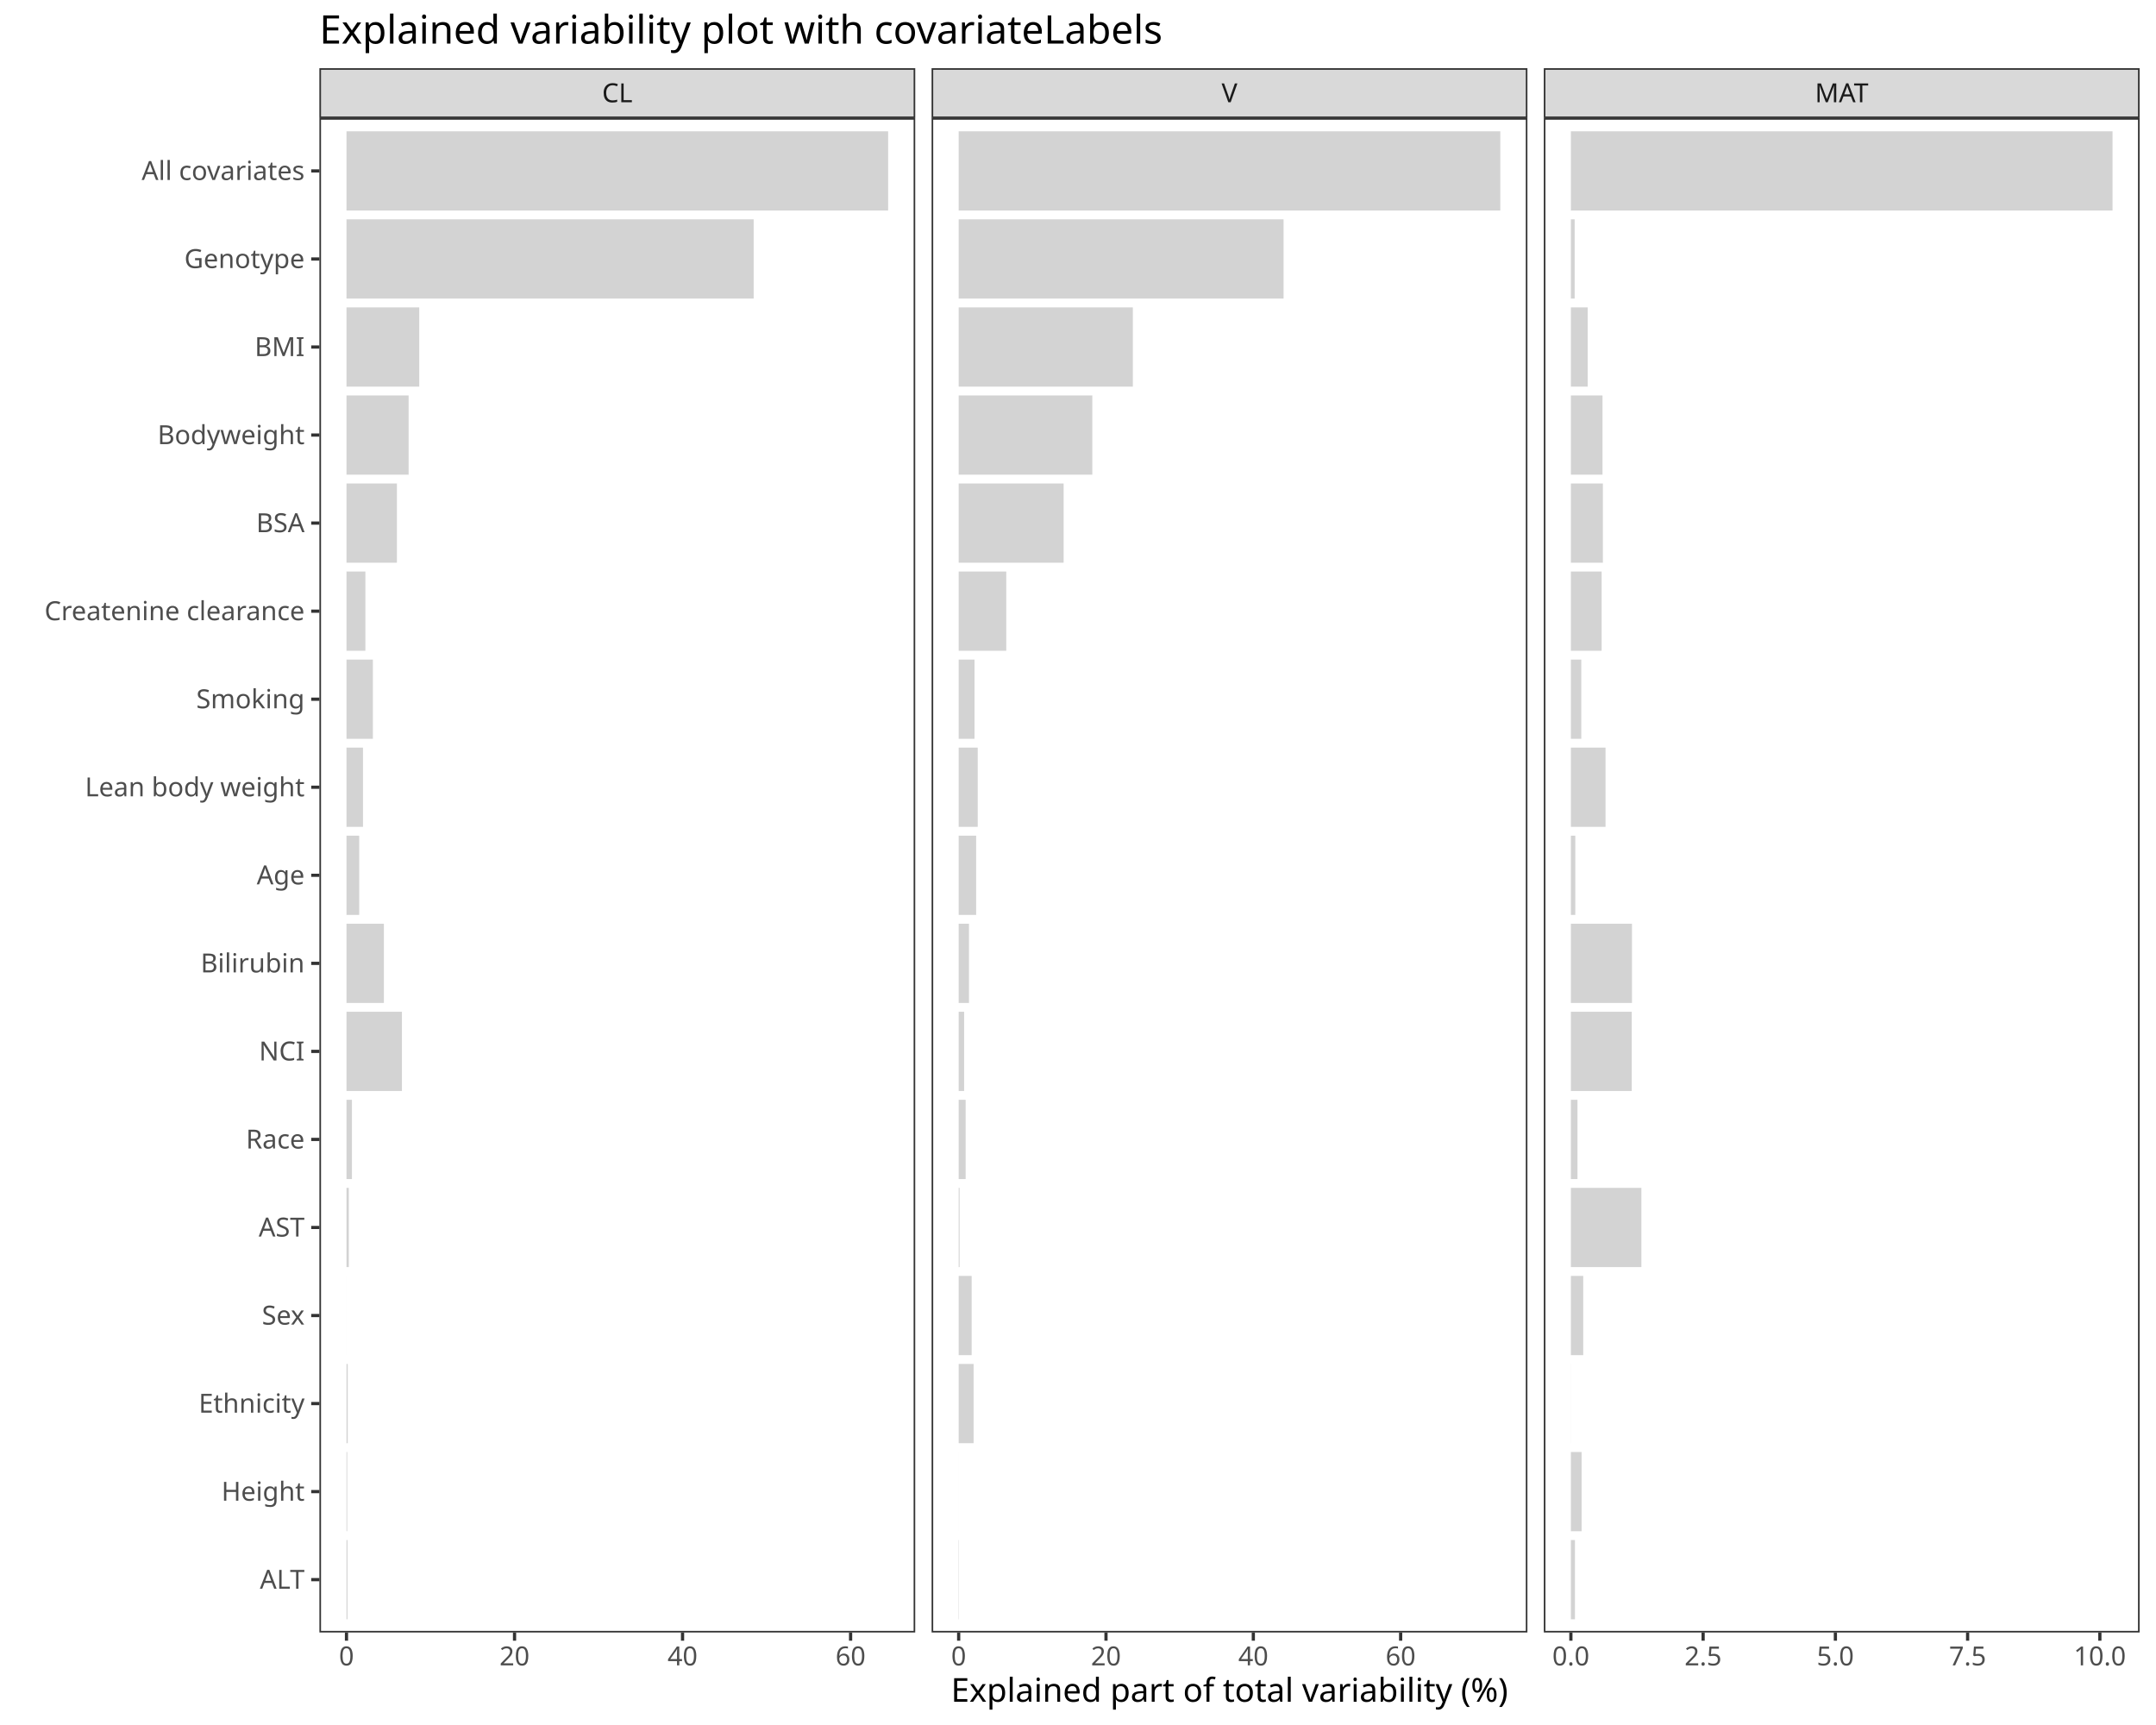
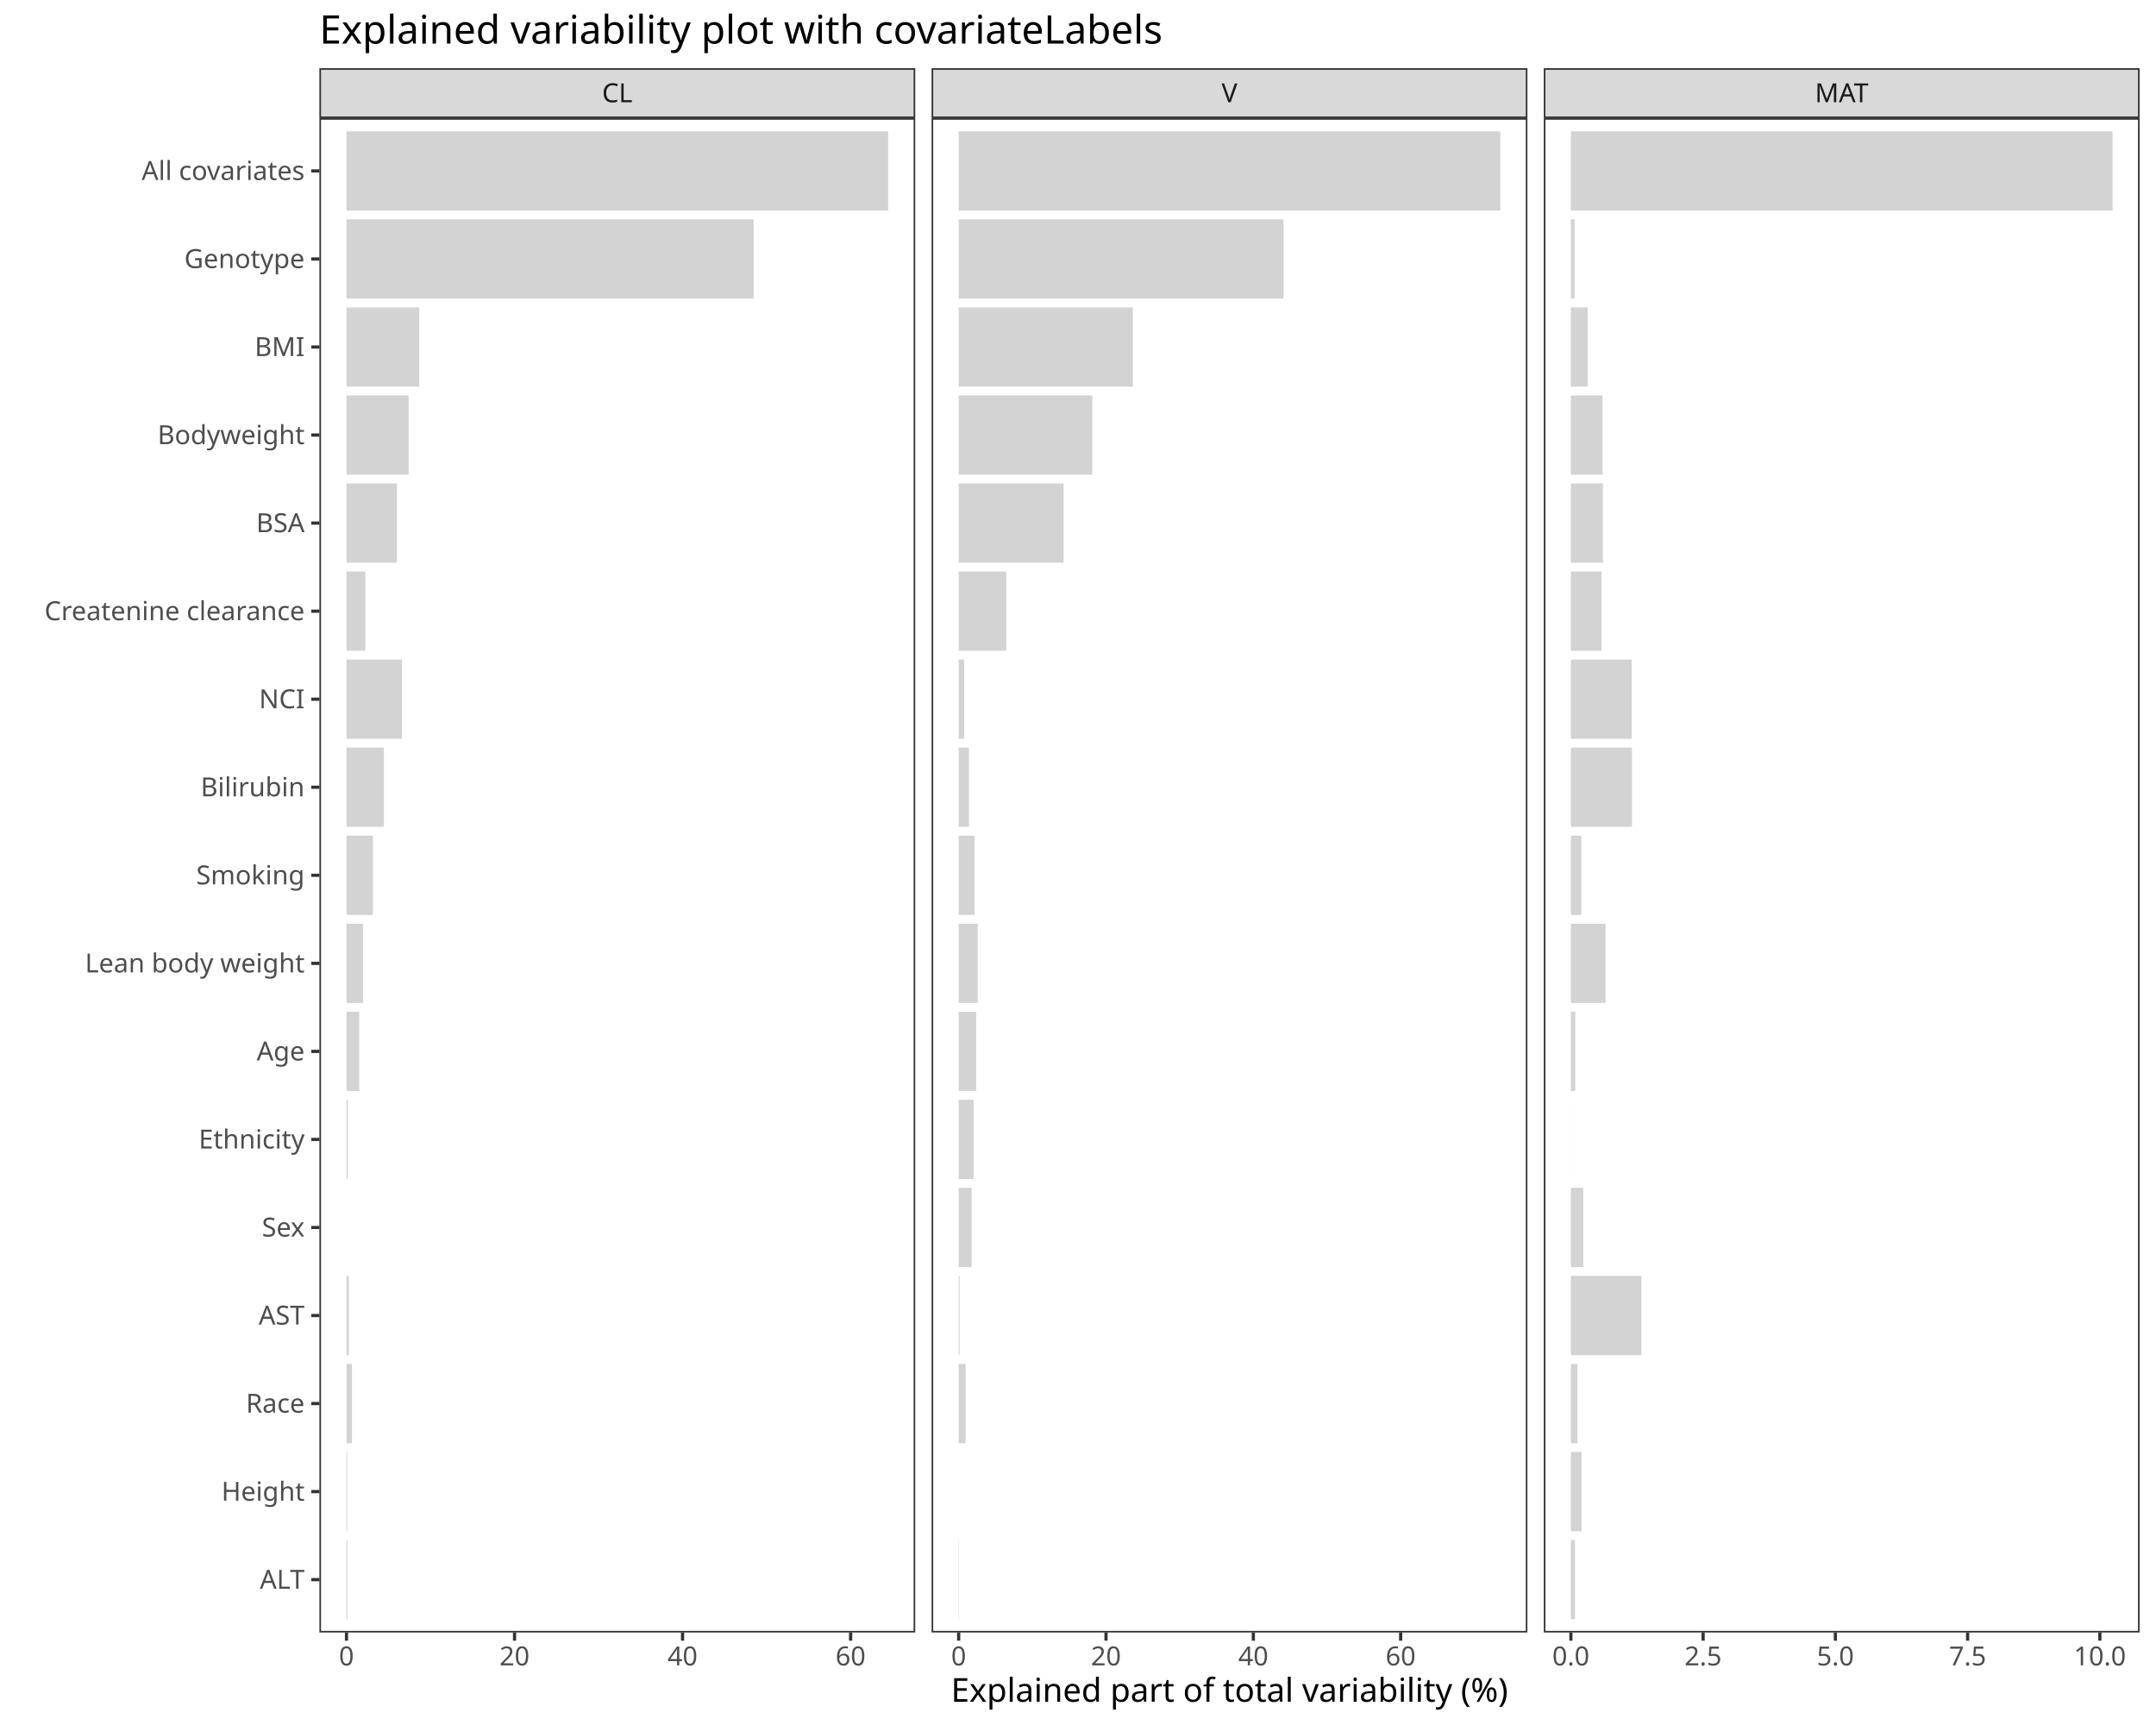
<svg xmlns="http://www.w3.org/2000/svg" class="svglite" data-engine-version="2.0" width="720.00pt" height="576.00pt" viewBox="0 0 720.00 576.00">
  <defs>
    <style type="text/css">
    .svglite line, .svglite polyline, .svglite polygon, .svglite path, .svglite rect, .svglite circle {
      fill: none;
      stroke: #000000;
      stroke-linecap: round;
      stroke-linejoin: round;
      stroke-miterlimit: 10.00;
    }
  </style>
  </defs>
  <rect width="100%" height="100%" style="stroke: none; fill: #FFFFFF;" />
  <defs>
    <clipPath id="cpMC4wMHw3MjAuMDB8MC4wMHw1NzYuMDA=">
      <rect x="0.00" y="0.00" width="720.00" height="576.00" />
    </clipPath>
  </defs>
  <g clip-path="url(#cpMC4wMHw3MjAuMDB8MC4wMHw1NzYuMDA=)">
    <rect x="0" y="0.00" width="720.00" height="576.00" style="stroke-width: 1.07; stroke: #FFFFFF; fill: #FFFFFF;" />
  </g>
  <defs>
    <clipPath id="cpMTA2LjY3fDMwNS42M3wzOS40M3w1NDUuMTE=">
      <rect x="106.67" y="39.43" width="198.97" height="505.68" />
    </clipPath>
  </defs>
  <g clip-path="url(#cpMTA2LjY3fDMwNS42M3wzOS40M3w1NDUuMTE=)">
    <rect x="106.67" y="39.43" width="198.97" height="505.68" style="stroke-width: 1.07; stroke: none; fill: #FFFFFF;" />
    <rect x="115.71" y="43.84" width="180.88" height="26.46" style="stroke-width: 1.07; stroke: none; stroke-linecap: square; stroke-linejoin: miter; fill: #D3D3D3;" />
-     <rect x="115.71" y="279.04" width="4.25" height="26.46" style="stroke-width: 1.07; stroke: none; stroke-linecap: square; stroke-linejoin: miter; fill: #D3D3D3;" />
+     <rect x="115.71" y="337.84" width="4.25" height="26.46" style="stroke-width: 1.07; stroke: none; stroke-linecap: square; stroke-linejoin: miter; fill: #D3D3D3;" />
    <rect x="115.71" y="514.24" width="0.33" height="26.46" style="stroke-width: 1.07; stroke: none; stroke-linecap: square; stroke-linejoin: miter; fill: #D3D3D3;" />
-     <rect x="115.71" y="396.64" width="0.77" height="26.46" style="stroke-width: 1.07; stroke: none; stroke-linecap: square; stroke-linejoin: miter; fill: #D3D3D3;" />
-     <rect x="115.71" y="308.44" width="12.49" height="26.46" style="stroke-width: 1.07; stroke: none; stroke-linecap: square; stroke-linejoin: miter; fill: #D3D3D3;" />
+     <rect x="115.71" y="426.04" width="0.77" height="26.46" style="stroke-width: 1.07; stroke: none; stroke-linecap: square; stroke-linejoin: miter; fill: #D3D3D3;" />
+     <rect x="115.71" y="249.64" width="12.49" height="26.46" style="stroke-width: 1.07; stroke: none; stroke-linecap: square; stroke-linejoin: miter; fill: #D3D3D3;" />
    <rect x="115.71" y="102.64" width="24.30" height="26.46" style="stroke-width: 1.07; stroke: none; stroke-linecap: square; stroke-linejoin: miter; fill: #D3D3D3;" />
    <rect x="115.71" y="161.44" width="16.84" height="26.46" style="stroke-width: 1.07; stroke: none; stroke-linecap: square; stroke-linejoin: miter; fill: #D3D3D3;" />
    <rect x="115.71" y="190.84" width="6.31" height="26.46" style="stroke-width: 1.07; stroke: none; stroke-linecap: square; stroke-linejoin: miter; fill: #D3D3D3;" />
-     <rect x="115.71" y="455.44" width="0.42" height="26.46" style="stroke-width: 1.07; stroke: none; stroke-linecap: square; stroke-linejoin: miter; fill: #D3D3D3;" />
+     <rect x="115.71" y="367.24" width="0.42" height="26.46" style="stroke-width: 1.07; stroke: none; stroke-linecap: square; stroke-linejoin: miter; fill: #D3D3D3;" />
    <rect x="115.71" y="73.24" width="135.98" height="26.46" style="stroke-width: 1.07; stroke: none; stroke-linecap: square; stroke-linejoin: miter; fill: #D3D3D3;" />
    <rect x="115.71" y="484.84" width="0.24" height="26.46" style="stroke-width: 1.07; stroke: none; stroke-linecap: square; stroke-linejoin: miter; fill: #D3D3D3;" />
-     <rect x="115.71" y="249.64" width="5.51" height="26.46" style="stroke-width: 1.07; stroke: none; stroke-linecap: square; stroke-linejoin: miter; fill: #D3D3D3;" />
-     <rect x="115.71" y="337.84" width="18.52" height="26.46" style="stroke-width: 1.07; stroke: none; stroke-linecap: square; stroke-linejoin: miter; fill: #D3D3D3;" />
-     <rect x="115.71" y="367.24" width="1.82" height="26.46" style="stroke-width: 1.07; stroke: none; stroke-linecap: square; stroke-linejoin: miter; fill: #D3D3D3;" />
-     <rect x="115.71" y="426.04" width="0.008" height="26.46" style="stroke-width: 1.07; stroke: none; stroke-linecap: square; stroke-linejoin: miter; fill: #D3D3D3;" />
-     <rect x="115.71" y="220.24" width="8.82" height="26.46" style="stroke-width: 1.07; stroke: none; stroke-linecap: square; stroke-linejoin: miter; fill: #D3D3D3;" />
+     <rect x="115.71" y="308.44" width="5.51" height="26.46" style="stroke-width: 1.07; stroke: none; stroke-linecap: square; stroke-linejoin: miter; fill: #D3D3D3;" />
+     <rect x="115.71" y="220.24" width="18.52" height="26.46" style="stroke-width: 1.07; stroke: none; stroke-linecap: square; stroke-linejoin: miter; fill: #D3D3D3;" />
+     <rect x="115.71" y="455.44" width="1.82" height="26.46" style="stroke-width: 1.07; stroke: none; stroke-linecap: square; stroke-linejoin: miter; fill: #D3D3D3;" />
+     <rect x="115.71" y="396.64" width="0.008" height="26.46" style="stroke-width: 1.07; stroke: none; stroke-linecap: square; stroke-linejoin: miter; fill: #D3D3D3;" />
+     <rect x="115.71" y="279.04" width="8.82" height="26.46" style="stroke-width: 1.07; stroke: none; stroke-linecap: square; stroke-linejoin: miter; fill: #D3D3D3;" />
    <rect x="115.71" y="132.04" width="20.75" height="26.46" style="stroke-width: 1.07; stroke: none; stroke-linecap: square; stroke-linejoin: miter; fill: #D3D3D3;" />
    <rect x="106.67" y="39.43" width="198.97" height="505.68" style="stroke-width: 1.07; stroke: #333333;" />
  </g>
  <g clip-path="url(#cpMC4wMHw3MjAuMDB8MC4wMHw1NzYuMDA=)">
</g>
  <defs>
    <clipPath id="cpMzExLjExfDUxMC4wOHwzOS40M3w1NDUuMTE=">
      <rect x="311.11" y="39.43" width="198.97" height="505.68" />
    </clipPath>
  </defs>
  <g clip-path="url(#cpMzExLjExfDUxMC4wOHwzOS40M3w1NDUuMTE=)">
    <rect x="311.11" y="39.43" width="198.97" height="505.68" style="stroke-width: 1.07; stroke: none; fill: #FFFFFF;" />
    <rect x="320.15" y="43.84" width="180.88" height="26.46" style="stroke-width: 1.07; stroke: none; stroke-linecap: square; stroke-linejoin: miter; fill: #D3D3D3;" />
-     <rect x="320.15" y="279.04" width="5.84" height="26.46" style="stroke-width: 1.07; stroke: none; stroke-linecap: square; stroke-linejoin: miter; fill: #D3D3D3;" />
+     <rect x="320.15" y="337.84" width="5.84" height="26.46" style="stroke-width: 1.07; stroke: none; stroke-linecap: square; stroke-linejoin: miter; fill: #D3D3D3;" />
    <rect x="320.15" y="514.24" width="0.11" height="26.46" style="stroke-width: 1.07; stroke: none; stroke-linecap: square; stroke-linejoin: miter; fill: #D3D3D3;" />
-     <rect x="320.15" y="396.64" width="0.31" height="26.46" style="stroke-width: 1.07; stroke: none; stroke-linecap: square; stroke-linejoin: miter; fill: #D3D3D3;" />
-     <rect x="320.15" y="308.44" width="3.44" height="26.46" style="stroke-width: 1.07; stroke: none; stroke-linecap: square; stroke-linejoin: miter; fill: #D3D3D3;" />
+     <rect x="320.15" y="426.04" width="0.31" height="26.46" style="stroke-width: 1.07; stroke: none; stroke-linecap: square; stroke-linejoin: miter; fill: #D3D3D3;" />
+     <rect x="320.15" y="249.64" width="3.44" height="26.46" style="stroke-width: 1.07; stroke: none; stroke-linecap: square; stroke-linejoin: miter; fill: #D3D3D3;" />
    <rect x="320.15" y="102.64" width="58.16" height="26.46" style="stroke-width: 1.07; stroke: none; stroke-linecap: square; stroke-linejoin: miter; fill: #D3D3D3;" />
    <rect x="320.15" y="161.44" width="35.05" height="26.46" style="stroke-width: 1.07; stroke: none; stroke-linecap: square; stroke-linejoin: miter; fill: #D3D3D3;" />
    <rect x="320.15" y="190.84" width="15.89" height="26.46" style="stroke-width: 1.07; stroke: none; stroke-linecap: square; stroke-linejoin: miter; fill: #D3D3D3;" />
-     <rect x="320.15" y="455.44" width="4.99" height="26.46" style="stroke-width: 1.07; stroke: none; stroke-linecap: square; stroke-linejoin: miter; fill: #D3D3D3;" />
+     <rect x="320.15" y="367.24" width="4.99" height="26.46" style="stroke-width: 1.07; stroke: none; stroke-linecap: square; stroke-linejoin: miter; fill: #D3D3D3;" />
    <rect x="320.15" y="73.24" width="108.50" height="26.46" style="stroke-width: 1.07; stroke: none; stroke-linecap: square; stroke-linejoin: miter; fill: #D3D3D3;" />
    <rect x="320.15" y="484.84" width="0.005" height="26.46" style="stroke-width: 1.07; stroke: none; stroke-linecap: square; stroke-linejoin: miter; fill: #D3D3D3;" />
-     <rect x="320.15" y="249.64" width="6.36" height="26.46" style="stroke-width: 1.07; stroke: none; stroke-linecap: square; stroke-linejoin: miter; fill: #D3D3D3;" />
-     <rect x="320.15" y="337.84" width="1.82" height="26.46" style="stroke-width: 1.07; stroke: none; stroke-linecap: square; stroke-linejoin: miter; fill: #D3D3D3;" />
-     <rect x="320.15" y="367.24" width="2.33" height="26.46" style="stroke-width: 1.07; stroke: none; stroke-linecap: square; stroke-linejoin: miter; fill: #D3D3D3;" />
-     <rect x="320.15" y="426.04" width="4.33" height="26.46" style="stroke-width: 1.07; stroke: none; stroke-linecap: square; stroke-linejoin: miter; fill: #D3D3D3;" />
-     <rect x="320.15" y="220.24" width="5.29" height="26.46" style="stroke-width: 1.07; stroke: none; stroke-linecap: square; stroke-linejoin: miter; fill: #D3D3D3;" />
+     <rect x="320.15" y="308.44" width="6.36" height="26.46" style="stroke-width: 1.07; stroke: none; stroke-linecap: square; stroke-linejoin: miter; fill: #D3D3D3;" />
+     <rect x="320.15" y="220.24" width="1.82" height="26.46" style="stroke-width: 1.07; stroke: none; stroke-linecap: square; stroke-linejoin: miter; fill: #D3D3D3;" />
+     <rect x="320.15" y="455.44" width="2.33" height="26.46" style="stroke-width: 1.07; stroke: none; stroke-linecap: square; stroke-linejoin: miter; fill: #D3D3D3;" />
+     <rect x="320.15" y="396.64" width="4.33" height="26.46" style="stroke-width: 1.07; stroke: none; stroke-linecap: square; stroke-linejoin: miter; fill: #D3D3D3;" />
+     <rect x="320.15" y="279.04" width="5.29" height="26.46" style="stroke-width: 1.07; stroke: none; stroke-linecap: square; stroke-linejoin: miter; fill: #D3D3D3;" />
    <rect x="320.15" y="132.04" width="44.63" height="26.46" style="stroke-width: 1.07; stroke: none; stroke-linecap: square; stroke-linejoin: miter; fill: #D3D3D3;" />
    <rect x="311.11" y="39.43" width="198.97" height="505.68" style="stroke-width: 1.07; stroke: #333333;" />
  </g>
  <g clip-path="url(#cpMC4wMHw3MjAuMDB8MC4wMHw1NzYuMDA=)">
</g>
  <defs>
    <clipPath id="cpNTE1LjU2fDcxNC41MnwzOS40M3w1NDUuMTE=">
      <rect x="515.56" y="39.43" width="198.97" height="505.68" />
    </clipPath>
  </defs>
  <g clip-path="url(#cpNTE1LjU2fDcxNC41MnwzOS40M3w1NDUuMTE=)">
    <rect x="515.56" y="39.43" width="198.97" height="505.68" style="stroke-width: 1.07; stroke: none; fill: #FFFFFF;" />
    <rect x="524.60" y="43.84" width="180.88" height="26.46" style="stroke-width: 1.07; stroke: none; stroke-linecap: square; stroke-linejoin: miter; fill: #D3D3D3;" />
-     <rect x="524.60" y="279.04" width="1.47" height="26.46" style="stroke-width: 1.07; stroke: none; stroke-linecap: square; stroke-linejoin: miter; fill: #D3D3D3;" />
+     <rect x="524.60" y="337.84" width="1.47" height="26.46" style="stroke-width: 1.07; stroke: none; stroke-linecap: square; stroke-linejoin: miter; fill: #D3D3D3;" />
    <rect x="524.60" y="514.24" width="1.36" height="26.46" style="stroke-width: 1.07; stroke: none; stroke-linecap: square; stroke-linejoin: miter; fill: #D3D3D3;" />
-     <rect x="524.60" y="396.64" width="23.54" height="26.46" style="stroke-width: 1.07; stroke: none; stroke-linecap: square; stroke-linejoin: miter; fill: #D3D3D3;" />
-     <rect x="524.60" y="308.44" width="20.40" height="26.46" style="stroke-width: 1.07; stroke: none; stroke-linecap: square; stroke-linejoin: miter; fill: #D3D3D3;" />
+     <rect x="524.60" y="426.04" width="23.54" height="26.46" style="stroke-width: 1.07; stroke: none; stroke-linecap: square; stroke-linejoin: miter; fill: #D3D3D3;" />
+     <rect x="524.60" y="249.64" width="20.40" height="26.46" style="stroke-width: 1.07; stroke: none; stroke-linecap: square; stroke-linejoin: miter; fill: #D3D3D3;" />
    <rect x="524.60" y="102.64" width="5.61" height="26.46" style="stroke-width: 1.07; stroke: none; stroke-linecap: square; stroke-linejoin: miter; fill: #D3D3D3;" />
    <rect x="524.60" y="161.44" width="10.69" height="26.46" style="stroke-width: 1.07; stroke: none; stroke-linecap: square; stroke-linejoin: miter; fill: #D3D3D3;" />
    <rect x="524.60" y="190.84" width="10.27" height="26.46" style="stroke-width: 1.07; stroke: none; stroke-linecap: square; stroke-linejoin: miter; fill: #D3D3D3;" />
-     <rect x="524.60" y="455.44" width="0.018" height="26.46" style="stroke-width: 1.07; stroke: none; stroke-linecap: square; stroke-linejoin: miter; fill: #D3D3D3;" />
+     <rect x="524.60" y="367.24" width="0.018" height="26.46" style="stroke-width: 1.07; stroke: none; stroke-linecap: square; stroke-linejoin: miter; fill: #D3D3D3;" />
    <rect x="524.60" y="73.24" width="1.26" height="26.46" style="stroke-width: 1.07; stroke: none; stroke-linecap: square; stroke-linejoin: miter; fill: #D3D3D3;" />
    <rect x="524.60" y="484.84" width="3.58" height="26.46" style="stroke-width: 1.07; stroke: none; stroke-linecap: square; stroke-linejoin: miter; fill: #D3D3D3;" />
-     <rect x="524.60" y="249.64" width="11.57" height="26.46" style="stroke-width: 1.07; stroke: none; stroke-linecap: square; stroke-linejoin: miter; fill: #D3D3D3;" />
-     <rect x="524.60" y="337.84" width="20.33" height="26.46" style="stroke-width: 1.07; stroke: none; stroke-linecap: square; stroke-linejoin: miter; fill: #D3D3D3;" />
-     <rect x="524.60" y="367.24" width="2.20" height="26.46" style="stroke-width: 1.07; stroke: none; stroke-linecap: square; stroke-linejoin: miter; fill: #D3D3D3;" />
-     <rect x="524.60" y="426.04" width="4.12" height="26.46" style="stroke-width: 1.07; stroke: none; stroke-linecap: square; stroke-linejoin: miter; fill: #D3D3D3;" />
-     <rect x="524.60" y="220.24" width="3.47" height="26.46" style="stroke-width: 1.07; stroke: none; stroke-linecap: square; stroke-linejoin: miter; fill: #D3D3D3;" />
+     <rect x="524.60" y="308.44" width="11.57" height="26.46" style="stroke-width: 1.07; stroke: none; stroke-linecap: square; stroke-linejoin: miter; fill: #D3D3D3;" />
+     <rect x="524.60" y="220.24" width="20.33" height="26.46" style="stroke-width: 1.07; stroke: none; stroke-linecap: square; stroke-linejoin: miter; fill: #D3D3D3;" />
+     <rect x="524.60" y="455.44" width="2.20" height="26.46" style="stroke-width: 1.07; stroke: none; stroke-linecap: square; stroke-linejoin: miter; fill: #D3D3D3;" />
+     <rect x="524.60" y="396.64" width="4.12" height="26.46" style="stroke-width: 1.07; stroke: none; stroke-linecap: square; stroke-linejoin: miter; fill: #D3D3D3;" />
+     <rect x="524.60" y="279.04" width="3.47" height="26.46" style="stroke-width: 1.07; stroke: none; stroke-linecap: square; stroke-linejoin: miter; fill: #D3D3D3;" />
    <rect x="524.60" y="132.04" width="10.56" height="26.46" style="stroke-width: 1.07; stroke: none; stroke-linecap: square; stroke-linejoin: miter; fill: #D3D3D3;" />
    <rect x="515.56" y="39.43" width="198.97" height="505.68" style="stroke-width: 1.07; stroke: #333333;" />
  </g>
  <g clip-path="url(#cpMC4wMHw3MjAuMDB8MC4wMHw1NzYuMDA=)">
</g>
  <defs>
    <clipPath id="cpMTA2LjY3fDMwNS42M3wyMi43OHwzOS40Mw==">
      <rect x="106.67" y="22.78" width="198.97" height="16.65" />
    </clipPath>
  </defs>
  <g clip-path="url(#cpMTA2LjY3fDMwNS42M3wyMi43OHwzOS40Mw==)">
    <rect x="106.67" y="22.78" width="198.97" height="16.65" style="stroke-width: 1.07; stroke: #333333; fill: #D9D9D9;" />
    <text x="206.15" y="34.14" text-anchor="middle" style="font-size: 8.80px; fill: #1A1A1A; font-family: sans;" textLength="11.25px" lengthAdjust="spacingAndGlyphs">CL</text>
  </g>
  <g clip-path="url(#cpMC4wMHw3MjAuMDB8MC4wMHw1NzYuMDA=)">
</g>
  <defs>
    <clipPath id="cpMzExLjExfDUxMC4wOHwyMi43OHwzOS40Mw==">
      <rect x="311.11" y="22.78" width="198.97" height="16.65" />
    </clipPath>
  </defs>
  <g clip-path="url(#cpMzExLjExfDUxMC4wOHwyMi43OHwzOS40Mw==)">
    <rect x="311.11" y="22.78" width="198.97" height="16.65" style="stroke-width: 1.07; stroke: #333333; fill: #D9D9D9;" />
    <text x="410.59" y="34.14" text-anchor="middle" style="font-size: 8.80px; fill: #1A1A1A; font-family: sans;" textLength="5.87px" lengthAdjust="spacingAndGlyphs">V</text>
  </g>
  <g clip-path="url(#cpMC4wMHw3MjAuMDB8MC4wMHw1NzYuMDA=)">
</g>
  <defs>
    <clipPath id="cpNTE1LjU2fDcxNC41MnwyMi43OHwzOS40Mw==">
      <rect x="515.56" y="22.78" width="198.97" height="16.65" />
    </clipPath>
  </defs>
  <g clip-path="url(#cpNTE1LjU2fDcxNC41MnwyMi43OHwzOS40Mw==)">
    <rect x="515.56" y="22.78" width="198.97" height="16.65" style="stroke-width: 1.07; stroke: #333333; fill: #D9D9D9;" />
    <text x="615.04" y="34.14" text-anchor="middle" style="font-size: 8.80px; fill: #1A1A1A; font-family: sans;" textLength="18.58px" lengthAdjust="spacingAndGlyphs">MAT</text>
  </g>
  <g clip-path="url(#cpMC4wMHw3MjAuMDB8MC4wMHw1NzYuMDA=)">
    <polyline points="115.71,547.85 115.71,545.11 " style="stroke-width: 1.07; stroke: #333333; stroke-linecap: butt;" />
    <polyline points="171.83,547.85 171.83,545.11 " style="stroke-width: 1.07; stroke: #333333; stroke-linecap: butt;" />
    <polyline points="227.94,547.85 227.94,545.11 " style="stroke-width: 1.07; stroke: #333333; stroke-linecap: butt;" />
    <polyline points="284.06,547.85 284.06,545.11 " style="stroke-width: 1.07; stroke: #333333; stroke-linecap: butt;" />
    <text x="115.71" y="556.10" text-anchor="middle" style="font-size: 8.80px; fill: #4D4D4D; font-family: sans;" textLength="4.89px" lengthAdjust="spacingAndGlyphs">0</text>
    <text x="171.83" y="556.10" text-anchor="middle" style="font-size: 8.80px; fill: #4D4D4D; font-family: sans;" textLength="9.79px" lengthAdjust="spacingAndGlyphs">20</text>
    <text x="227.94" y="556.10" text-anchor="middle" style="font-size: 8.80px; fill: #4D4D4D; font-family: sans;" textLength="9.79px" lengthAdjust="spacingAndGlyphs">40</text>
    <text x="284.06" y="556.10" text-anchor="middle" style="font-size: 8.80px; fill: #4D4D4D; font-family: sans;" textLength="9.79px" lengthAdjust="spacingAndGlyphs">60</text>
    <polyline points="320.15,547.85 320.15,545.11 " style="stroke-width: 1.07; stroke: #333333; stroke-linecap: butt;" />
    <polyline points="369.35,547.85 369.35,545.11 " style="stroke-width: 1.07; stroke: #333333; stroke-linecap: butt;" />
    <polyline points="418.55,547.85 418.55,545.11 " style="stroke-width: 1.07; stroke: #333333; stroke-linecap: butt;" />
    <polyline points="467.75,547.85 467.75,545.11 " style="stroke-width: 1.07; stroke: #333333; stroke-linecap: butt;" />
    <text x="320.15" y="556.10" text-anchor="middle" style="font-size: 8.80px; fill: #4D4D4D; font-family: sans;" textLength="4.89px" lengthAdjust="spacingAndGlyphs">0</text>
    <text x="369.35" y="556.10" text-anchor="middle" style="font-size: 8.80px; fill: #4D4D4D; font-family: sans;" textLength="9.79px" lengthAdjust="spacingAndGlyphs">20</text>
    <text x="418.55" y="556.10" text-anchor="middle" style="font-size: 8.80px; fill: #4D4D4D; font-family: sans;" textLength="9.79px" lengthAdjust="spacingAndGlyphs">40</text>
    <text x="467.75" y="556.10" text-anchor="middle" style="font-size: 8.80px; fill: #4D4D4D; font-family: sans;" textLength="9.79px" lengthAdjust="spacingAndGlyphs">60</text>
    <polyline points="524.60,547.85 524.60,545.11 " style="stroke-width: 1.07; stroke: #333333; stroke-linecap: butt;" />
    <polyline points="568.76,547.85 568.76,545.11 " style="stroke-width: 1.07; stroke: #333333; stroke-linecap: butt;" />
    <polyline points="612.93,547.85 612.93,545.11 " style="stroke-width: 1.07; stroke: #333333; stroke-linecap: butt;" />
    <polyline points="657.09,547.85 657.09,545.11 " style="stroke-width: 1.07; stroke: #333333; stroke-linecap: butt;" />
    <polyline points="701.25,547.85 701.25,545.11 " style="stroke-width: 1.07; stroke: #333333; stroke-linecap: butt;" />
    <text x="524.60" y="556.10" text-anchor="middle" style="font-size: 8.80px; fill: #4D4D4D; font-family: sans;" textLength="12.23px" lengthAdjust="spacingAndGlyphs">0.0</text>
    <text x="568.76" y="556.10" text-anchor="middle" style="font-size: 8.80px; fill: #4D4D4D; font-family: sans;" textLength="12.23px" lengthAdjust="spacingAndGlyphs">2.5</text>
    <text x="612.93" y="556.10" text-anchor="middle" style="font-size: 8.80px; fill: #4D4D4D; font-family: sans;" textLength="12.23px" lengthAdjust="spacingAndGlyphs">5.0</text>
    <text x="657.09" y="556.10" text-anchor="middle" style="font-size: 8.80px; fill: #4D4D4D; font-family: sans;" textLength="12.23px" lengthAdjust="spacingAndGlyphs">7.5</text>
    <text x="701.25" y="556.10" text-anchor="middle" style="font-size: 8.80px; fill: #4D4D4D; font-family: sans;" textLength="17.13px" lengthAdjust="spacingAndGlyphs">10.0</text>
    <text x="101.73" y="530.50" text-anchor="end" style="font-size: 8.80px; fill: #4D4D4D; font-family: sans;" textLength="16.14px" lengthAdjust="spacingAndGlyphs">ALT</text>
    <text x="101.73" y="501.10" text-anchor="end" style="font-size: 8.80px; fill: #4D4D4D; font-family: sans;" textLength="25.44px" lengthAdjust="spacingAndGlyphs">Height</text>
-     <text x="101.73" y="471.70" text-anchor="end" style="font-size: 8.80px; fill: #4D4D4D; font-family: sans;" textLength="33.26px" lengthAdjust="spacingAndGlyphs">Ethnicity</text>
-     <text x="101.73" y="442.30" text-anchor="end" style="font-size: 8.80px; fill: #4D4D4D; font-family: sans;" textLength="15.17px" lengthAdjust="spacingAndGlyphs">Sex</text>
-     <text x="101.73" y="412.90" text-anchor="end" style="font-size: 8.80px; fill: #4D4D4D; font-family: sans;" textLength="17.12px" lengthAdjust="spacingAndGlyphs">AST</text>
-     <text x="101.73" y="383.50" text-anchor="end" style="font-size: 8.80px; fill: #4D4D4D; font-family: sans;" textLength="20.55px" lengthAdjust="spacingAndGlyphs">Race</text>
-     <text x="101.73" y="354.10" text-anchor="end" style="font-size: 8.80px; fill: #4D4D4D; font-family: sans;" textLength="15.16px" lengthAdjust="spacingAndGlyphs">NCI</text>
-     <text x="101.73" y="324.70" text-anchor="end" style="font-size: 8.80px; fill: #4D4D4D; font-family: sans;" textLength="31.30px" lengthAdjust="spacingAndGlyphs">Bilirubin</text>
-     <text x="101.73" y="295.30" text-anchor="end" style="font-size: 8.80px; fill: #4D4D4D; font-family: sans;" textLength="15.66px" lengthAdjust="spacingAndGlyphs">Age</text>
-     <text x="101.73" y="265.90" text-anchor="end" style="font-size: 8.80px; fill: #4D4D4D; font-family: sans;" textLength="68.99px" lengthAdjust="spacingAndGlyphs">Lean body weight</text>
-     <text x="101.73" y="236.50" text-anchor="end" style="font-size: 8.80px; fill: #4D4D4D; font-family: sans;" textLength="34.25px" lengthAdjust="spacingAndGlyphs">Smoking</text>
+     <text x="101.73" y="471.70" text-anchor="end" style="font-size: 8.80px; fill: #4D4D4D; font-family: sans;" textLength="20.55px" lengthAdjust="spacingAndGlyphs">Race</text>
+     <text x="101.73" y="442.30" text-anchor="end" style="font-size: 8.80px; fill: #4D4D4D; font-family: sans;" textLength="17.12px" lengthAdjust="spacingAndGlyphs">AST</text>
+     <text x="101.73" y="412.90" text-anchor="end" style="font-size: 8.80px; fill: #4D4D4D; font-family: sans;" textLength="15.17px" lengthAdjust="spacingAndGlyphs">Sex</text>
+     <text x="101.73" y="383.50" text-anchor="end" style="font-size: 8.80px; fill: #4D4D4D; font-family: sans;" textLength="33.26px" lengthAdjust="spacingAndGlyphs">Ethnicity</text>
+     <text x="101.73" y="354.10" text-anchor="end" style="font-size: 8.80px; fill: #4D4D4D; font-family: sans;" textLength="15.66px" lengthAdjust="spacingAndGlyphs">Age</text>
+     <text x="101.73" y="324.70" text-anchor="end" style="font-size: 8.80px; fill: #4D4D4D; font-family: sans;" textLength="68.99px" lengthAdjust="spacingAndGlyphs">Lean body weight</text>
+     <text x="101.73" y="295.30" text-anchor="end" style="font-size: 8.80px; fill: #4D4D4D; font-family: sans;" textLength="34.25px" lengthAdjust="spacingAndGlyphs">Smoking</text>
+     <text x="101.73" y="265.90" text-anchor="end" style="font-size: 8.80px; fill: #4D4D4D; font-family: sans;" textLength="31.30px" lengthAdjust="spacingAndGlyphs">Bilirubin</text>
+     <text x="101.73" y="236.50" text-anchor="end" style="font-size: 8.80px; fill: #4D4D4D; font-family: sans;" textLength="15.16px" lengthAdjust="spacingAndGlyphs">NCI</text>
    <text x="101.73" y="207.10" text-anchor="end" style="font-size: 8.80px; fill: #4D4D4D; font-family: sans;" textLength="83.66px" lengthAdjust="spacingAndGlyphs">Createnine clearance</text>
    <text x="101.73" y="177.70" text-anchor="end" style="font-size: 8.80px; fill: #4D4D4D; font-family: sans;" textLength="17.61px" lengthAdjust="spacingAndGlyphs">BSA</text>
    <text x="101.73" y="148.30" text-anchor="end" style="font-size: 8.80px; fill: #4D4D4D; font-family: sans;" textLength="45.50px" lengthAdjust="spacingAndGlyphs">Bodyweight</text>
    <text x="101.73" y="118.90" text-anchor="end" style="font-size: 8.80px; fill: #4D4D4D; font-family: sans;" textLength="15.65px" lengthAdjust="spacingAndGlyphs">BMI</text>
    <text x="101.73" y="89.50" text-anchor="end" style="font-size: 8.80px; fill: #4D4D4D; font-family: sans;" textLength="38.17px" lengthAdjust="spacingAndGlyphs">Genotype</text>
    <text x="101.73" y="60.10" text-anchor="end" style="font-size: 8.80px; fill: #4D4D4D; font-family: sans;" textLength="52.34px" lengthAdjust="spacingAndGlyphs">All covariates</text>
    <polyline points="103.93,527.47 106.67,527.47 " style="stroke-width: 1.07; stroke: #333333; stroke-linecap: butt;" />
    <polyline points="103.93,498.07 106.67,498.07 " style="stroke-width: 1.07; stroke: #333333; stroke-linecap: butt;" />
    <polyline points="103.93,468.67 106.67,468.67 " style="stroke-width: 1.07; stroke: #333333; stroke-linecap: butt;" />
    <polyline points="103.93,439.27 106.67,439.27 " style="stroke-width: 1.07; stroke: #333333; stroke-linecap: butt;" />
    <polyline points="103.93,409.87 106.67,409.87 " style="stroke-width: 1.07; stroke: #333333; stroke-linecap: butt;" />
    <polyline points="103.93,380.47 106.67,380.47 " style="stroke-width: 1.07; stroke: #333333; stroke-linecap: butt;" />
    <polyline points="103.93,351.07 106.67,351.07 " style="stroke-width: 1.07; stroke: #333333; stroke-linecap: butt;" />
    <polyline points="103.93,321.67 106.67,321.67 " style="stroke-width: 1.07; stroke: #333333; stroke-linecap: butt;" />
    <polyline points="103.93,292.27 106.67,292.27 " style="stroke-width: 1.07; stroke: #333333; stroke-linecap: butt;" />
    <polyline points="103.93,262.87 106.67,262.87 " style="stroke-width: 1.07; stroke: #333333; stroke-linecap: butt;" />
    <polyline points="103.93,233.47 106.67,233.47 " style="stroke-width: 1.07; stroke: #333333; stroke-linecap: butt;" />
    <polyline points="103.93,204.07 106.67,204.07 " style="stroke-width: 1.07; stroke: #333333; stroke-linecap: butt;" />
    <polyline points="103.93,174.67 106.67,174.67 " style="stroke-width: 1.07; stroke: #333333; stroke-linecap: butt;" />
    <polyline points="103.93,145.27 106.67,145.27 " style="stroke-width: 1.07; stroke: #333333; stroke-linecap: butt;" />
    <polyline points="103.93,115.87 106.67,115.87 " style="stroke-width: 1.07; stroke: #333333; stroke-linecap: butt;" />
    <polyline points="103.93,86.47 106.67,86.47 " style="stroke-width: 1.07; stroke: #333333; stroke-linecap: butt;" />
    <polyline points="103.93,57.07 106.67,57.07 " style="stroke-width: 1.07; stroke: #333333; stroke-linecap: butt;" />
    <text x="410.59" y="568.24" text-anchor="middle" style="font-size: 11.00px; font-family: sans;" textLength="175.47px" lengthAdjust="spacingAndGlyphs">Explained part of total variability (%)</text>
    <text x="106.67" y="14.56" style="font-size: 13.20px; font-family: sans;" textLength="264.90px" lengthAdjust="spacingAndGlyphs">Explained variability plot with covariateLabels</text>
  </g>
</svg>
